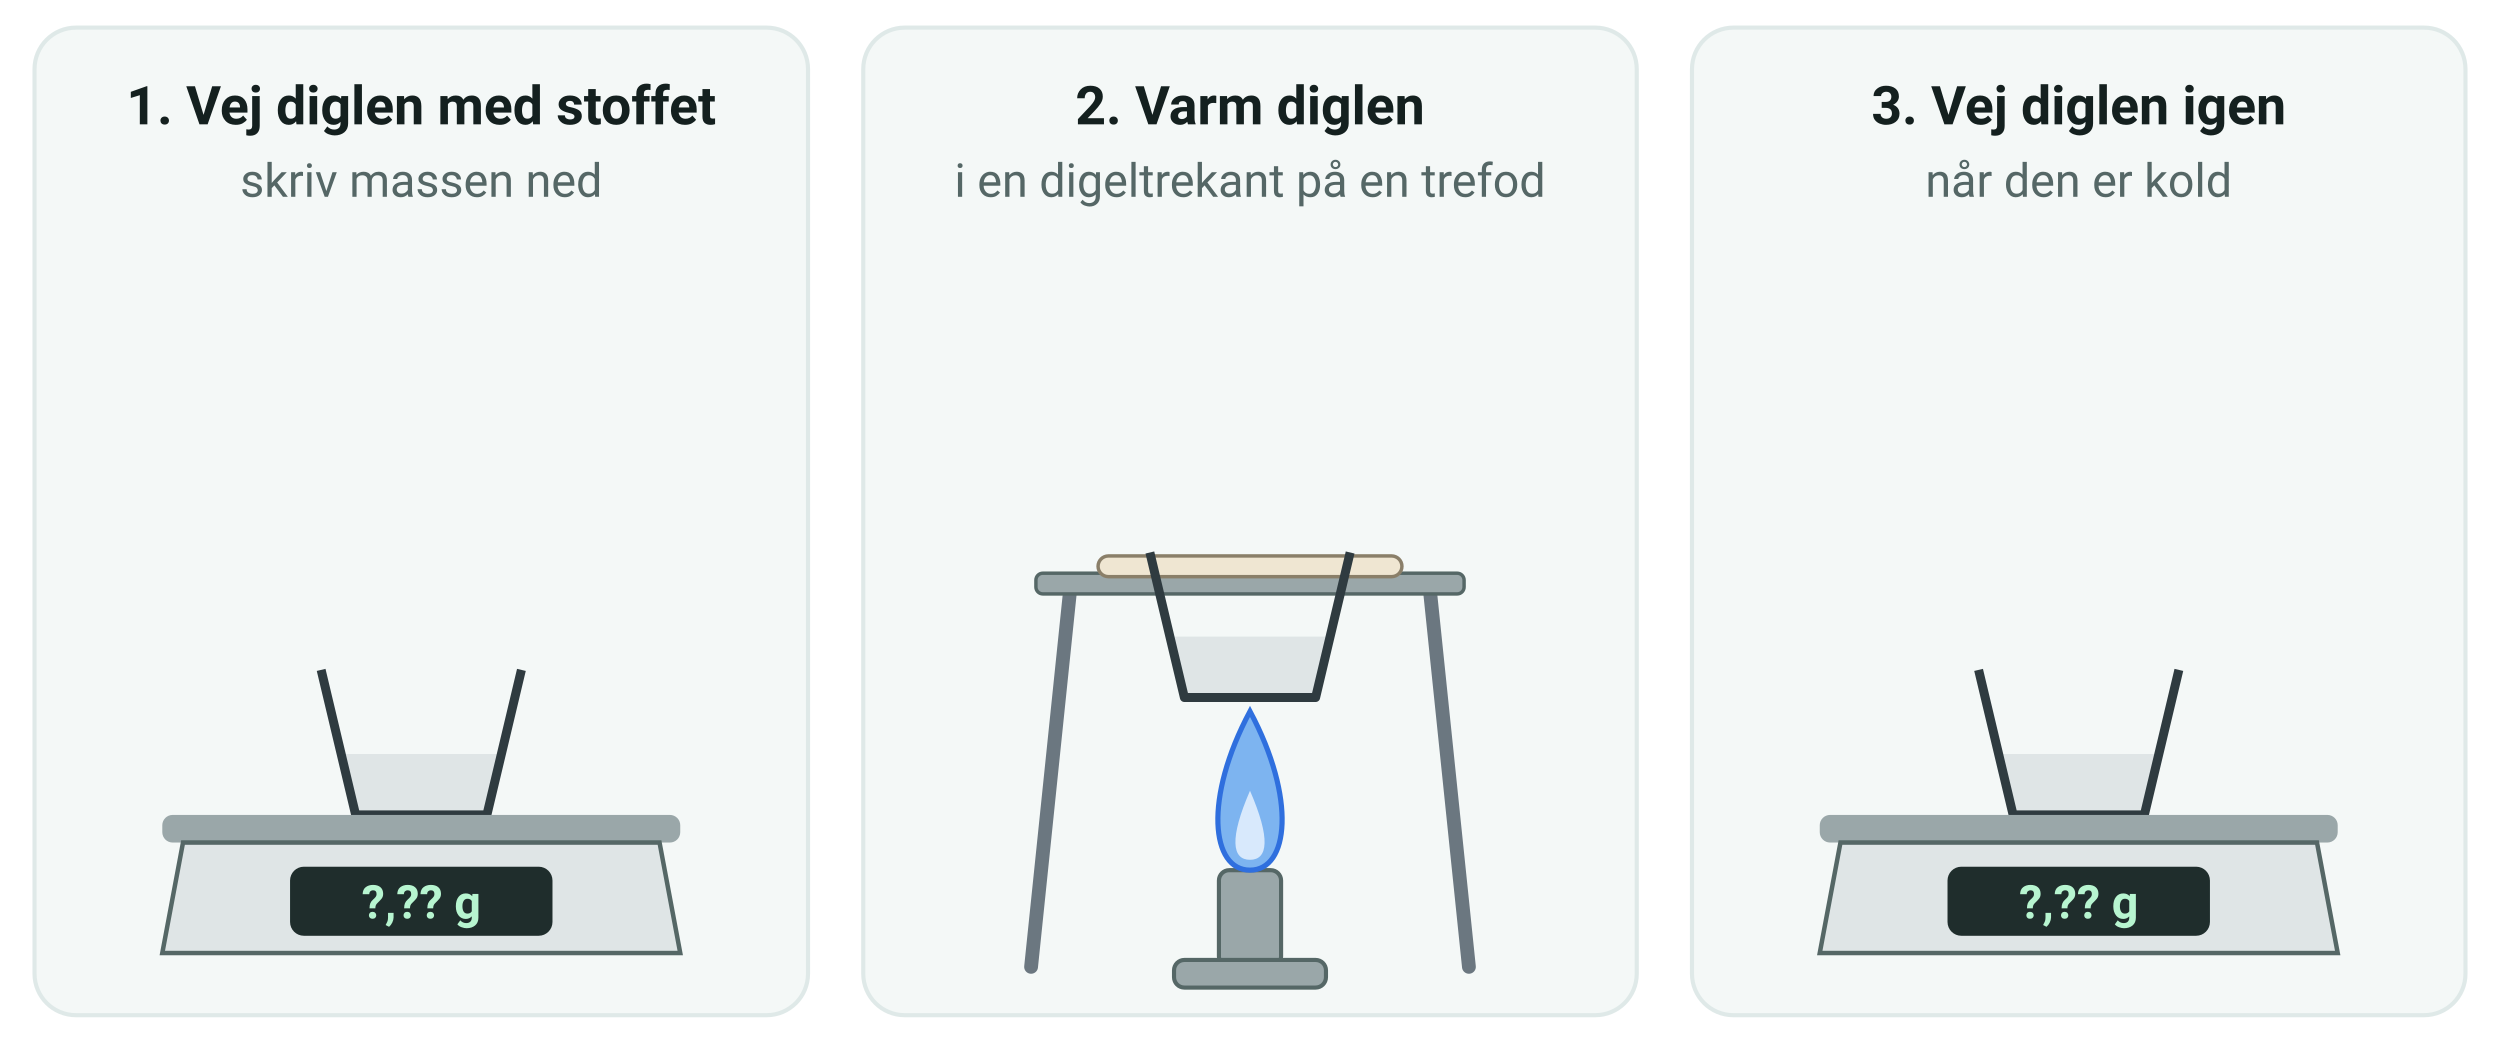
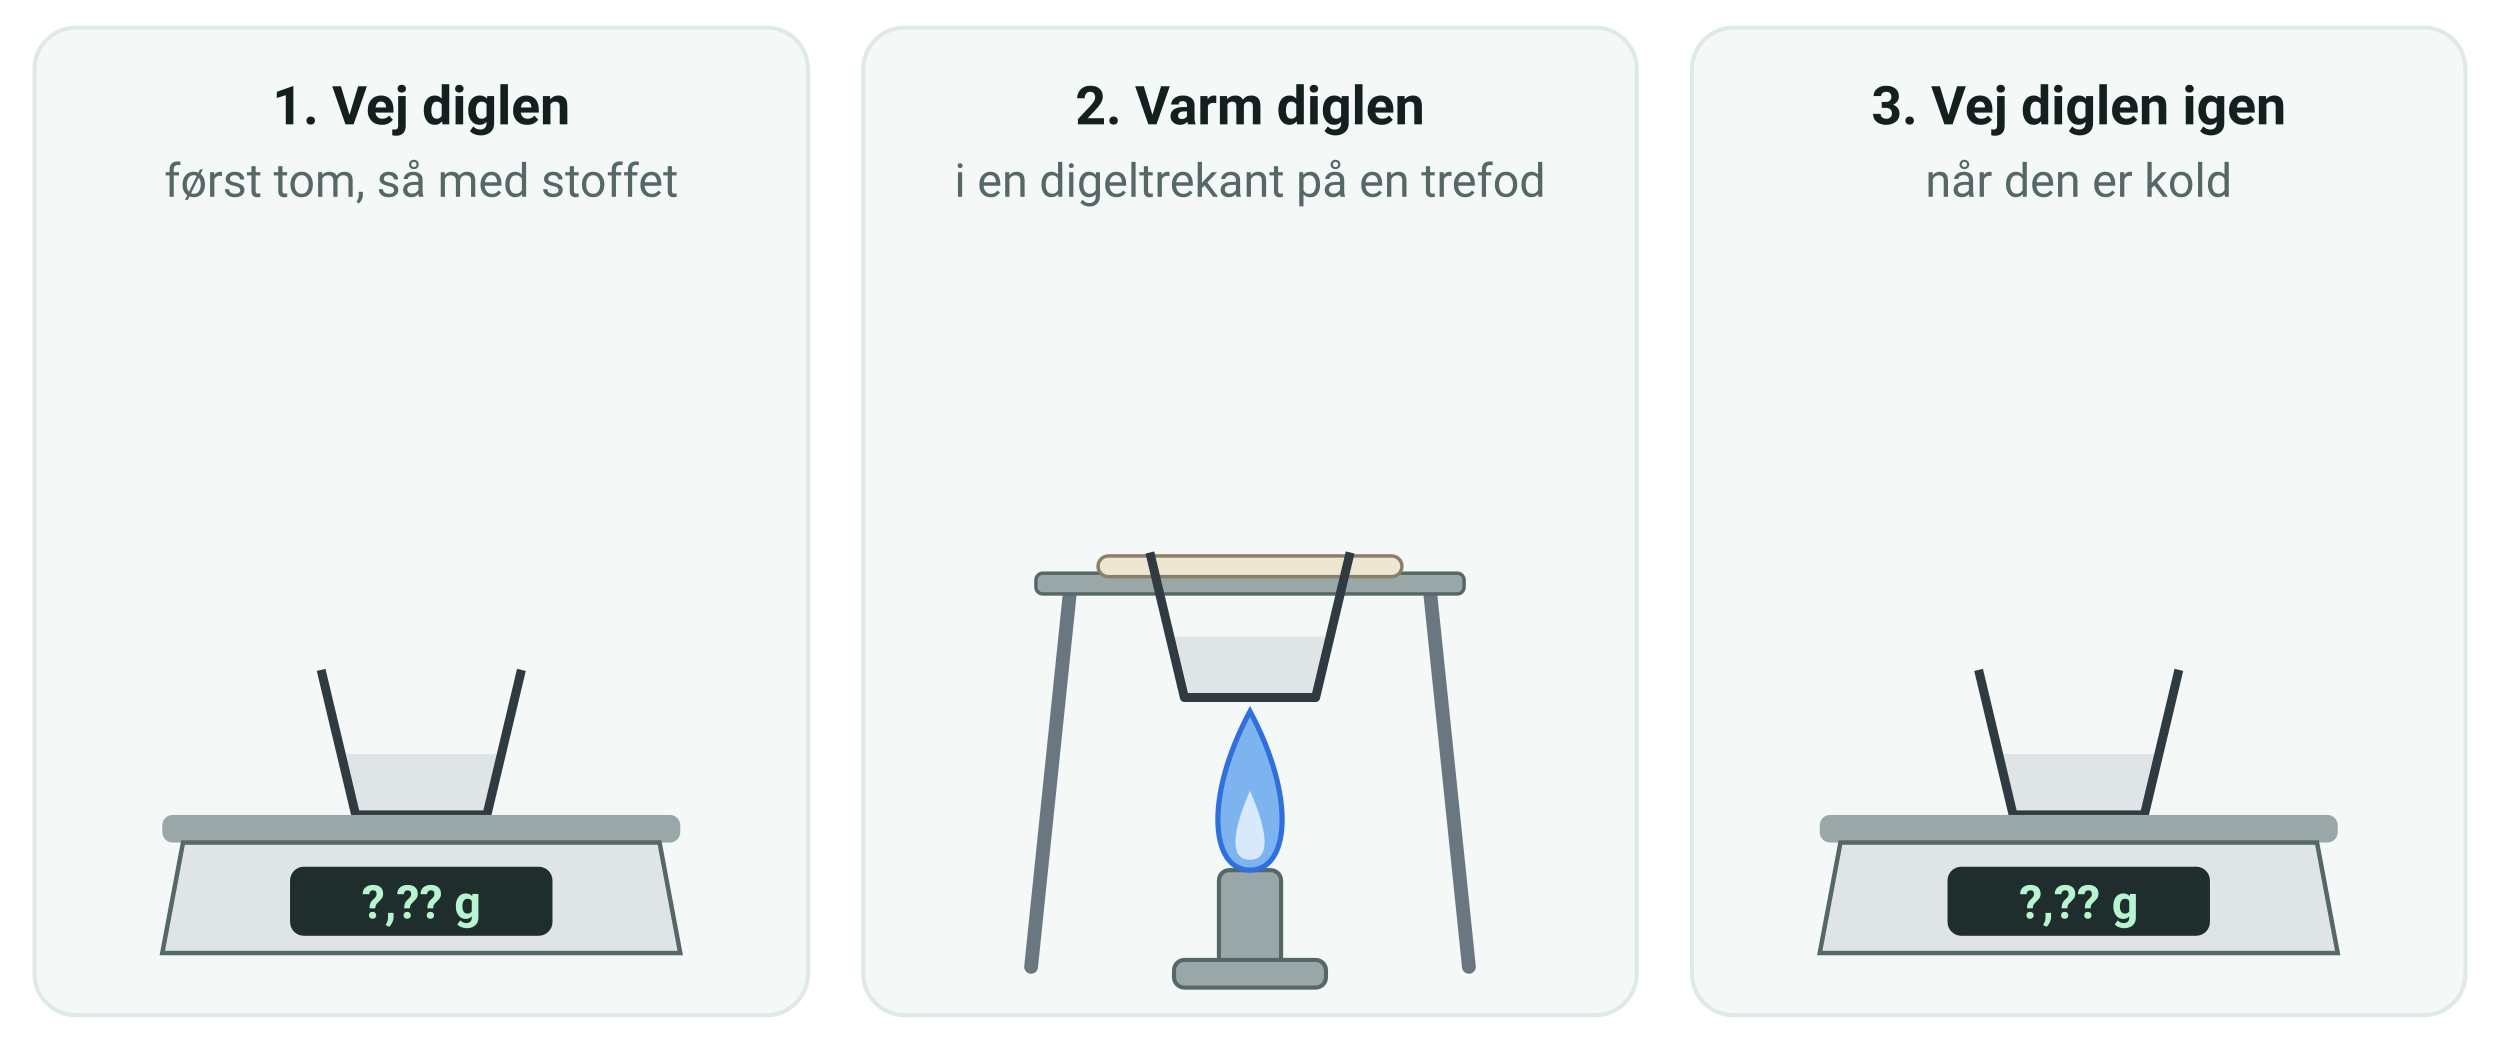
<svg xmlns="http://www.w3.org/2000/svg" viewBox="0 0 724 302" width="724" height="302" font-family="'Segoe UI', Roboto, 'Helvetica Neue', Arial, sans-serif" role="img" aria-label="Tre trin. 1: en digel med et hvidligt pulver står på en vægt. 2: diglen hænger i en digeltrekant på en trefod, og en bunsenbrænder står under den. 3: diglen står på vægten igen">
  <rect x="10.0" y="8.0" width="224.0" height="286.0" rx="12" fill="#f4f8f7" stroke="#dfe9e8" stroke-width="1.2" />
  <text x="122.0" y="36.0" font-size="15.5" text-anchor="middle" fill="#14201f" font-weight="700">
-     <tspan>1. Vej diglen med stoffet</tspan>
+     <tspan>1. Vej diglen</tspan>
  </text>
  <text x="122.0" y="57.0" font-size="13.5" text-anchor="middle" fill="#556766">
-     <tspan>skriv massen ned</tspan>
+     <tspan>først tom, så med stoffet</tspan>
  </text>
  <path d="M 100.0,218.36 H 144.0 L 141.0,236 H 103.0 Z" fill="#dfe5e6" />
  <path d="M 93.0,194 L 103.0,236 H 141.0 L 151.0,194" fill="none" stroke="#2f3b40" stroke-width="2.6" stroke-linejoin="round" />
  <rect x="47.0" y="236.0" width="150.0" height="8.0" rx="3" fill="#9aa7a9" />
  <path d="M 53.0,244 H 191.0 L 197.0,276 H 47.0 Z" fill="#dfe5e6" stroke="#556766" stroke-width="1.3" />
  <rect x="84.0" y="251.0" width="76.0" height="20.0" rx="4" fill="#1f2d2c" />
  <text x="122.0" y="266.0" font-size="13.5" text-anchor="middle" fill="#b7f5d0" font-weight="700">
    <tspan>?,?? g</tspan>
  </text>
  <rect x="250.0" y="8.0" width="224.0" height="286.0" rx="12" fill="#f4f8f7" stroke="#dfe9e8" stroke-width="1.2" />
  <text x="362.0" y="36.0" font-size="15.5" text-anchor="middle" fill="#14201f" font-weight="700">
    <tspan>2. Varm diglen</tspan>
  </text>
  <text x="362.0" y="57.0" font-size="13.5" text-anchor="middle" fill="#556766">
    <tspan>i en digeltrekant på en trefod</tspan>
  </text>
  <line x1="310.0" y1="170.0" x2="298.6" y2="280.0" stroke="#6b7780" stroke-width="4" stroke-linecap="round" />
  <line x1="414.0" y1="170.0" x2="425.4" y2="280.0" stroke="#6b7780" stroke-width="4" stroke-linecap="round" />
  <rect x="300.0" y="166.0" width="124.0" height="6.0" rx="2" fill="#9aa7a9" stroke="#556766" stroke-width="1" />
  <rect x="318.0" y="161.0" width="88.0" height="6.0" rx="3" fill="#efe6d2" stroke="#8a7f69" stroke-width="1" />
  <path d="M 340.0,184.36 H 384.0 L 381.0,202 H 343.0 Z" fill="#dfe5e6" />
  <path d="M 333.0,160 L 343.0,202 H 381.0 L 391.0,160" fill="none" stroke="#2f3b40" stroke-width="2.6" stroke-linejoin="round" />
  <rect x="353.0" y="252.0" width="18.0" height="28.0" rx="3" fill="#9aa7a9" stroke="#556766" stroke-width="1.2" />
  <rect x="340.0" y="278.0" width="44.0" height="8.0" rx="3" fill="#9aa7a9" stroke="#556766" stroke-width="1.2" />
  <path d="M 362,206 C 375.5,231.3 373.25,252 362,252 C 350.75,252 348.5,231.3 362,206 Z" fill="#7db4f0" stroke="#2f6fde" stroke-width="1.5" />
  <path d="M 362,229.0 C 368.0,242.8 367.25,249 362,249 C 356.75,249 356.0,242.8 362,229.0 Z" fill="#d8e9fc" />
  <rect x="490.0" y="8.0" width="224.0" height="286.0" rx="12" fill="#f4f8f7" stroke="#dfe9e8" stroke-width="1.2" />
  <text x="602.0" y="36.0" font-size="15.5" text-anchor="middle" fill="#14201f" font-weight="700">
    <tspan>3. Vej diglen igen</tspan>
  </text>
  <text x="602.0" y="57.0" font-size="13.5" text-anchor="middle" fill="#556766">
    <tspan>når den er kold</tspan>
  </text>
  <path d="M 580.0,218.36 H 624.0 L 621.0,236 H 583.0 Z" fill="#dfe5e6" />
  <path d="M 573.0,194 L 583.0,236 H 621.0 L 631.0,194" fill="none" stroke="#2f3b40" stroke-width="2.6" stroke-linejoin="round" />
  <rect x="527.0" y="236.0" width="150.0" height="8.0" rx="3" fill="#9aa7a9" />
  <path d="M 533.0,244 H 671.0 L 677.0,276 H 527.0 Z" fill="#dfe5e6" stroke="#556766" stroke-width="1.3" />
  <rect x="564.0" y="251.0" width="76.0" height="20.0" rx="4" fill="#1f2d2c" />
  <text x="602.0" y="266.0" font-size="13.5" text-anchor="middle" fill="#b7f5d0" font-weight="700">
    <tspan>?,?? g</tspan>
  </text>
</svg>
